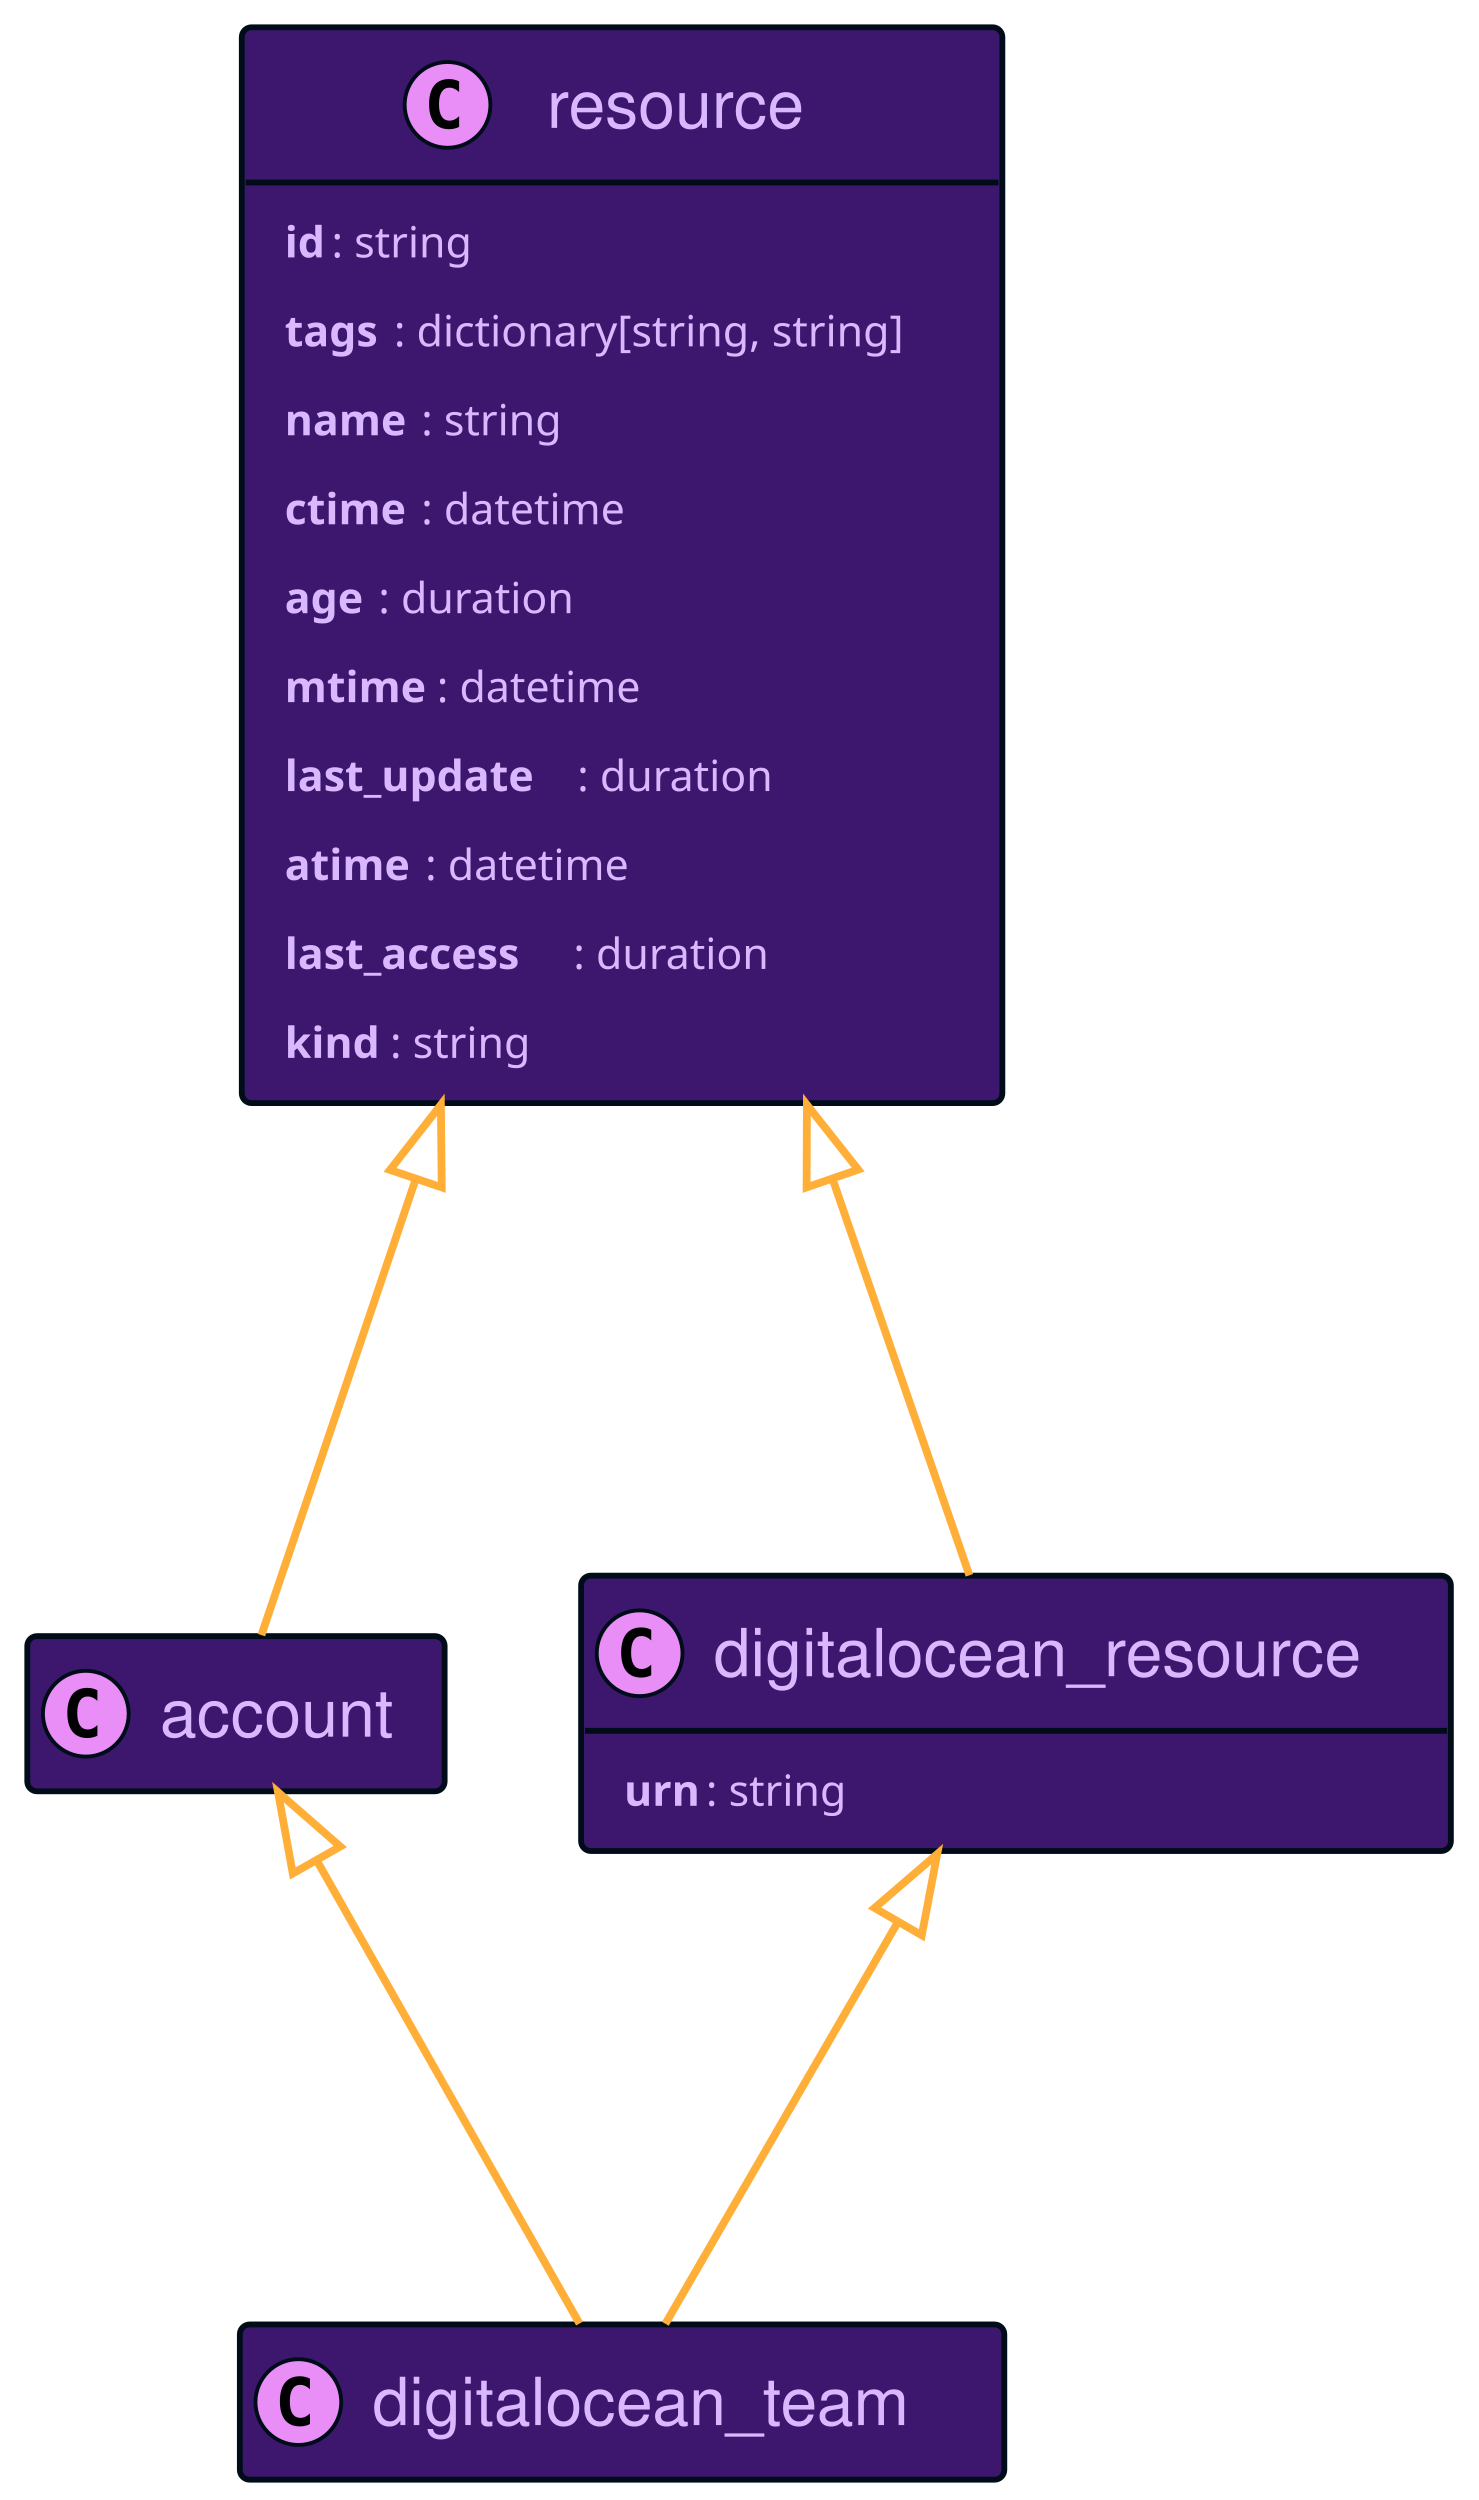
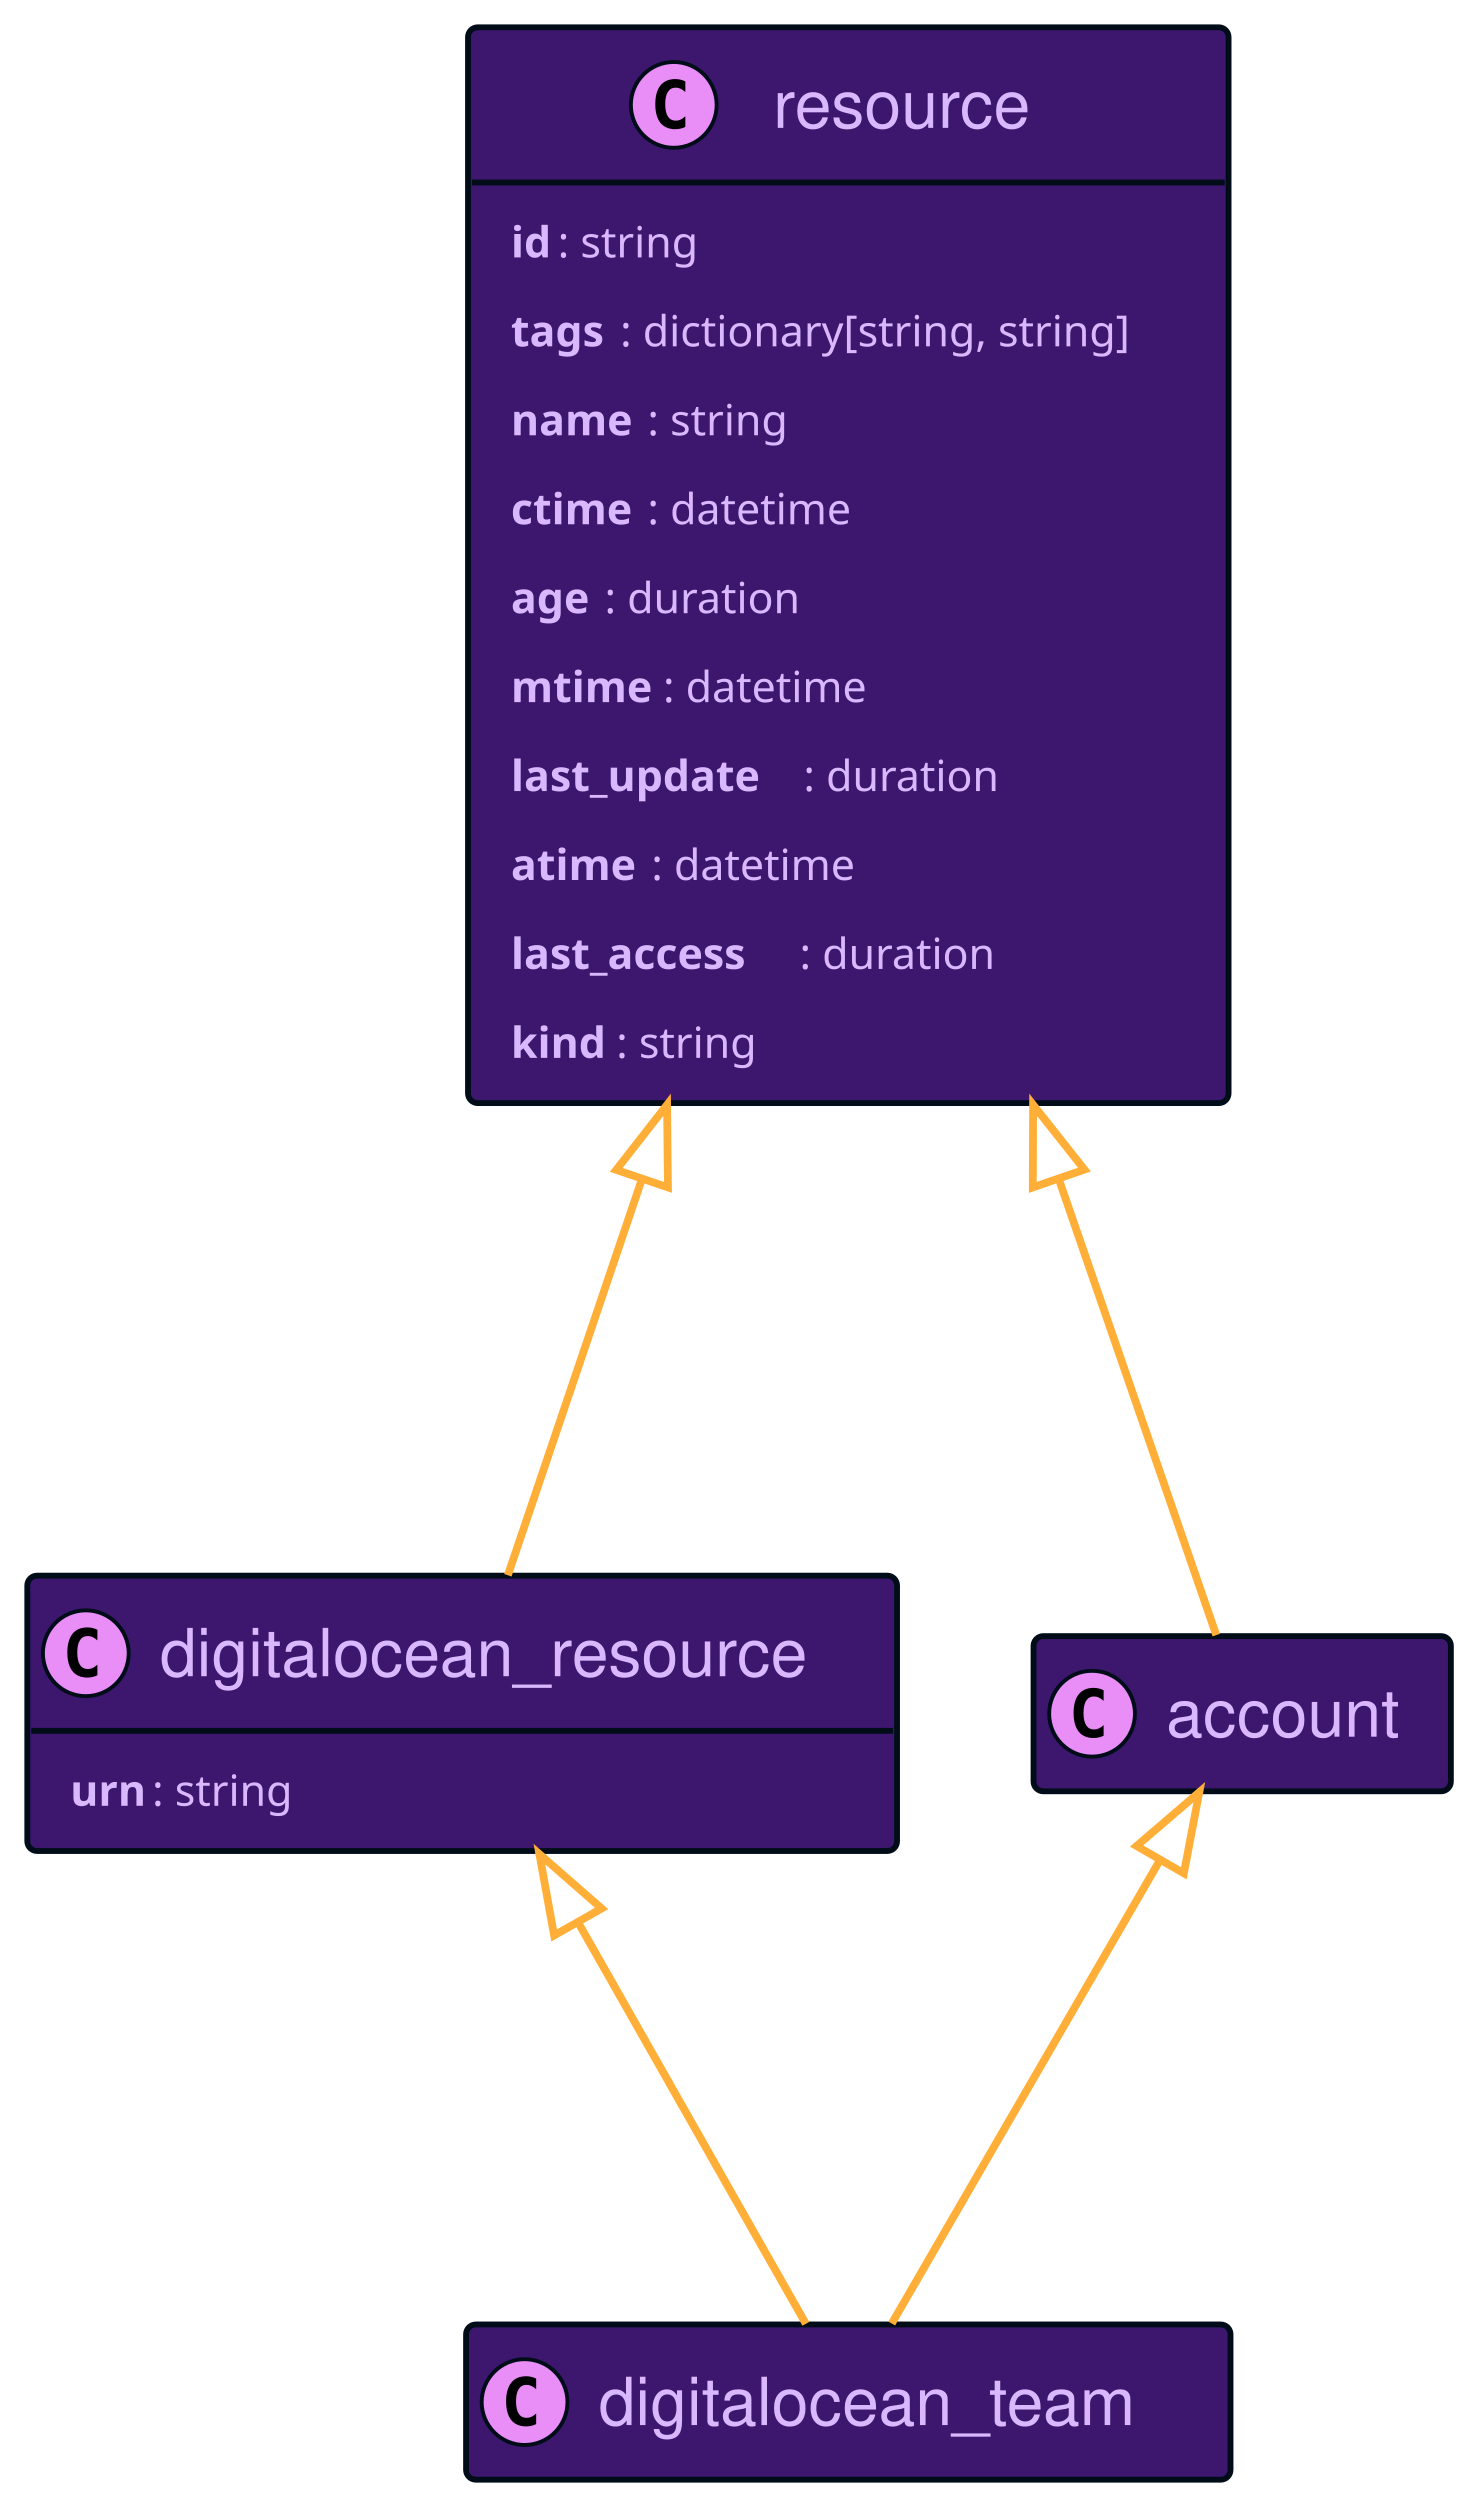
<svg xmlns="http://www.w3.org/2000/svg" xmlns:xlink="http://www.w3.org/1999/xlink" width="379" height="641" preserveAspectRatio="none" style="width:379px;height:641px;background:#00000000">
  <a xlink:actuate="onRequest" xlink:href="#a" xlink:show="new" xlink:title="#resource" xlink:type="simple" target="_top">
-     <rect id="a" width="195" height="275.836" x="62" y="7" fill="#3D176E" rx="2.5" ry="2.5" style="stroke:#000d19;stroke-width:1.5" />
-     <circle cx="114.75" cy="26.895" r="11" fill="#E98DF7" style="stroke:#000d19;stroke-width:1" />
-     <path d="M117.719 32.535q-.578.297-1.219.438-.64.156-1.344.156-2.5 0-3.828-1.64-1.312-1.657-1.312-4.782t1.312-4.781q1.328-1.656 3.828-1.656.703 0 1.344.156.656.156 1.219.453v2.719q-.625-.578-1.219-.844-.594-.281-1.219-.281-1.344 0-2.031 1.078-.688 1.062-.688 3.156 0 2.094.688 3.172.688 1.062 2.031 1.062.625 0 1.219-.265.594-.281 1.219-.86v2.72Z" />
-     <text x="140.25" y="32.78" fill="#D9B8FF" font-family="Helvetica" font-size="17" textLength="71">resource</text>
-     <path d="M63 46.789h193" style="stroke:#000d19;stroke-width:1.5" />
-     <text x="73" y="65.999" fill="#D9B8FF" font-family="sans-serif" font-size="11" font-weight="bold" textLength="12">id</text>
-     <text x="85" y="65.999" fill="#D9B8FF" font-family="sans-serif" font-size="11" textLength="41">: string</text>
-     <text x="73" y="88.804" fill="#D9B8FF" font-family="sans-serif" font-size="11" font-weight="bold" textLength="28">tags</text>
-     <text x="101" y="88.804" fill="#D9B8FF" font-family="sans-serif" font-size="11" textLength="145">: dictionary[string, string]</text>
-     <text x="73" y="111.609" fill="#D9B8FF" font-family="sans-serif" font-size="11" font-weight="bold" textLength="35">name</text>
-     <text x="108" y="111.609" fill="#D9B8FF" font-family="sans-serif" font-size="11" textLength="41">: string</text>
-     <text x="73" y="134.414" fill="#D9B8FF" font-family="sans-serif" font-size="11" font-weight="bold" textLength="35">ctime</text>
-     <text x="108" y="134.414" fill="#D9B8FF" font-family="sans-serif" font-size="11" textLength="58">: datetime</text>
-     <text x="73" y="157.218" fill="#D9B8FF" font-family="sans-serif" font-size="11" font-weight="bold" textLength="24">age</text>
-     <text x="97" y="157.218" fill="#D9B8FF" font-family="sans-serif" font-size="11" textLength="55">: duration</text>
-     <text x="73" y="180.023" fill="#D9B8FF" font-family="sans-serif" font-size="11" font-weight="bold" textLength="39">mtime</text>
-     <text x="112" y="180.023" fill="#D9B8FF" font-family="sans-serif" font-size="11" textLength="58">: datetime</text>
-     <text x="73" y="202.828" fill="#D9B8FF" font-family="sans-serif" font-size="11" font-weight="bold" textLength="75">last_update</text>
-     <text x="148" y="202.828" fill="#D9B8FF" font-family="sans-serif" font-size="11" textLength="55">: duration</text>
-     <text x="73" y="225.632" fill="#D9B8FF" font-family="sans-serif" font-size="11" font-weight="bold" textLength="36">atime</text>
-     <text x="109" y="225.632" fill="#D9B8FF" font-family="sans-serif" font-size="11" textLength="58">: datetime</text>
-     <text x="73" y="248.437" fill="#D9B8FF" font-family="sans-serif" font-size="11" font-weight="bold" textLength="74">last_access</text>
-     <text x="147" y="248.437" fill="#D9B8FF" font-family="sans-serif" font-size="11" textLength="55">: duration</text>
-     <text x="73" y="271.242" fill="#D9B8FF" font-family="sans-serif" font-size="11" font-weight="bold" textLength="27">kind</text>
-     <text x="100" y="271.242" fill="#D9B8FF" font-family="sans-serif" font-size="11" textLength="41">: string</text>
+     <rect id="a" width="195" height="275.836" x="120" y="7" fill="#3D176E" rx="2.5" ry="2.5" style="stroke:#000d19;stroke-width:1.5" />
+     <circle cx="172.75" cy="26.895" r="11" fill="#E98DF7" style="stroke:#000d19;stroke-width:1" />
+     <path d="M175.719 32.535q-.578.297-1.219.438-.64.156-1.344.156-2.5 0-3.828-1.64-1.312-1.657-1.312-4.782t1.312-4.781q1.328-1.656 3.828-1.656.703 0 1.344.156.656.156 1.219.453v2.719q-.625-.578-1.219-.844-.594-.281-1.219-.281-1.344 0-2.031 1.078-.688 1.062-.688 3.156 0 2.094.688 3.172.688 1.062 2.031 1.062.625 0 1.219-.265.594-.281 1.219-.86v2.72Z" />
+     <text x="198.25" y="32.78" fill="#D9B8FF" font-family="Helvetica" font-size="17" textLength="71">resource</text>
+     <path d="M121 46.789h193" style="stroke:#000d19;stroke-width:1.5" />
+     <text x="131" y="65.999" fill="#D9B8FF" font-family="sans-serif" font-size="11" font-weight="bold" textLength="12">id</text>
+     <text x="143" y="65.999" fill="#D9B8FF" font-family="sans-serif" font-size="11" textLength="41">: string</text>
+     <text x="131" y="88.804" fill="#D9B8FF" font-family="sans-serif" font-size="11" font-weight="bold" textLength="28">tags</text>
+     <text x="159" y="88.804" fill="#D9B8FF" font-family="sans-serif" font-size="11" textLength="145">: dictionary[string, string]</text>
+     <text x="131" y="111.609" fill="#D9B8FF" font-family="sans-serif" font-size="11" font-weight="bold" textLength="35">name</text>
+     <text x="166" y="111.609" fill="#D9B8FF" font-family="sans-serif" font-size="11" textLength="41">: string</text>
+     <text x="131" y="134.414" fill="#D9B8FF" font-family="sans-serif" font-size="11" font-weight="bold" textLength="35">ctime</text>
+     <text x="166" y="134.414" fill="#D9B8FF" font-family="sans-serif" font-size="11" textLength="58">: datetime</text>
+     <text x="131" y="157.218" fill="#D9B8FF" font-family="sans-serif" font-size="11" font-weight="bold" textLength="24">age</text>
+     <text x="155" y="157.218" fill="#D9B8FF" font-family="sans-serif" font-size="11" textLength="55">: duration</text>
+     <text x="131" y="180.023" fill="#D9B8FF" font-family="sans-serif" font-size="11" font-weight="bold" textLength="39">mtime</text>
+     <text x="170" y="180.023" fill="#D9B8FF" font-family="sans-serif" font-size="11" textLength="58">: datetime</text>
+     <text x="131" y="202.828" fill="#D9B8FF" font-family="sans-serif" font-size="11" font-weight="bold" textLength="75">last_update</text>
+     <text x="206" y="202.828" fill="#D9B8FF" font-family="sans-serif" font-size="11" textLength="55">: duration</text>
+     <text x="131" y="225.632" fill="#D9B8FF" font-family="sans-serif" font-size="11" font-weight="bold" textLength="36">atime</text>
+     <text x="167" y="225.632" fill="#D9B8FF" font-family="sans-serif" font-size="11" textLength="58">: datetime</text>
+     <text x="131" y="248.437" fill="#D9B8FF" font-family="sans-serif" font-size="11" font-weight="bold" textLength="74">last_access</text>
+     <text x="205" y="248.437" fill="#D9B8FF" font-family="sans-serif" font-size="11" textLength="55">: duration</text>
+     <text x="131" y="271.242" fill="#D9B8FF" font-family="sans-serif" font-size="11" font-weight="bold" textLength="27">kind</text>
+     <text x="158" y="271.242" fill="#D9B8FF" font-family="sans-serif" font-size="11" textLength="41">: string</text>
  </a>
-   <a xlink:actuate="onRequest" xlink:href="#b" xlink:show="new" xlink:title="#account" xlink:type="simple" target="_top">
-     <rect id="b" width="107" height="39.789" x="7" y="419.5" fill="#3D176E" rx="2.5" ry="2.5" style="stroke:#000d19;stroke-width:1.5" />
-     <circle cx="22" cy="439.394" r="11" fill="#E98DF7" style="stroke:#000d19;stroke-width:1" />
-     <path d="M24.969 445.035q-.578.297-1.219.438-.64.156-1.344.156-2.5 0-3.828-1.64-1.312-1.657-1.312-4.782t1.312-4.781q1.328-1.656 3.828-1.656.703 0 1.344.156.656.156 1.219.453v2.719q-.625-.579-1.219-.844-.594-.281-1.219-.281-1.343 0-2.031 1.078-.688 1.062-.688 3.156 0 2.094.688 3.172.688 1.062 2.031 1.062.625 0 1.219-.265.594-.281 1.219-.86v2.72Z" />
-     <text x="41" y="445.28" fill="#D9B8FF" font-family="Helvetica" font-size="17" textLength="65">account</text>
+   <a xlink:actuate="onRequest" xlink:href="#b" xlink:show="new" xlink:title="#digitalocean_resource" xlink:type="simple" target="_top">
+     <rect id="b" width="223" height="70.594" x="7" y="404" fill="#3D176E" rx="2.5" ry="2.5" style="stroke:#000d19;stroke-width:1.5" />
+     <circle cx="22" cy="423.894" r="11" fill="#E98DF7" style="stroke:#000d19;stroke-width:1" />
+     <path d="M24.969 429.535q-.578.297-1.219.438-.64.156-1.344.156-2.5 0-3.828-1.64-1.312-1.657-1.312-4.782t1.312-4.781q1.328-1.656 3.828-1.656.703 0 1.344.156.656.156 1.219.453v2.719q-.625-.579-1.219-.844-.594-.281-1.219-.281-1.343 0-2.031 1.078-.688 1.062-.688 3.156 0 2.094.688 3.172.688 1.062 2.031 1.062.625 0 1.219-.265.594-.281 1.219-.86v2.72Z" />
+     <text x="41" y="429.78" fill="#D9B8FF" font-family="Helvetica" font-size="17" textLength="181">digitalocean_resource</text>
+     <path d="M8 443.789h221" style="stroke:#000d19;stroke-width:1.5" />
+     <text x="18" y="463" fill="#D9B8FF" font-family="sans-serif" font-size="11" font-weight="bold" textLength="21">urn</text>
+     <text x="39" y="463" fill="#D9B8FF" font-family="sans-serif" font-size="11" textLength="41">: string</text>
  </a>
-   <a xlink:actuate="onRequest" xlink:href="#c" xlink:show="new" xlink:title="#digitalocean_resource" xlink:type="simple" target="_top">
-     <rect id="c" width="223" height="70.594" x="149" y="404" fill="#3D176E" rx="2.5" ry="2.5" style="stroke:#000d19;stroke-width:1.5" />
-     <circle cx="164" cy="423.894" r="11" fill="#E98DF7" style="stroke:#000d19;stroke-width:1" />
-     <path d="M166.969 429.535q-.578.297-1.219.438-.64.156-1.344.156-2.5 0-3.828-1.64-1.312-1.657-1.312-4.782t1.312-4.781q1.328-1.656 3.828-1.656.703 0 1.344.156.656.156 1.219.453v2.719q-.625-.579-1.219-.844-.594-.281-1.219-.281-1.344 0-2.031 1.078-.688 1.062-.688 3.156 0 2.094.688 3.172.688 1.062 2.031 1.062.625 0 1.219-.265.594-.281 1.219-.86v2.72Z" />
-     <text x="183" y="429.78" fill="#D9B8FF" font-family="Helvetica" font-size="17" textLength="181">digitalocean_resource</text>
-     <path d="M150 443.789h221" style="stroke:#000d19;stroke-width:1.5" />
-     <text x="160" y="463" fill="#D9B8FF" font-family="sans-serif" font-size="11" font-weight="bold" textLength="21">urn</text>
-     <text x="181" y="463" fill="#D9B8FF" font-family="sans-serif" font-size="11" textLength="41">: string</text>
+   <a xlink:actuate="onRequest" xlink:href="#c" xlink:show="new" xlink:title="#account" xlink:type="simple" target="_top">
+     <rect id="c" width="107" height="39.789" x="265" y="419.5" fill="#3D176E" rx="2.5" ry="2.5" style="stroke:#000d19;stroke-width:1.5" />
+     <circle cx="280" cy="439.394" r="11" fill="#E98DF7" style="stroke:#000d19;stroke-width:1" />
+     <path d="M282.969 445.035q-.578.297-1.219.438-.64.156-1.344.156-2.5 0-3.828-1.64-1.312-1.657-1.312-4.782t1.312-4.781q1.328-1.656 3.828-1.656.703 0 1.344.156.656.156 1.219.453v2.719q-.625-.579-1.219-.844-.594-.281-1.219-.281-1.344 0-2.031 1.078-.688 1.062-.688 3.156 0 2.094.688 3.172.688 1.062 2.031 1.062.625 0 1.219-.265.594-.281 1.219-.86v2.72Z" />
+     <text x="299" y="445.28" fill="#D9B8FF" font-family="Helvetica" font-size="17" textLength="65">account</text>
  </a>
  <a xlink:actuate="onRequest" xlink:href="#d" xlink:show="new" xlink:title="#digitalocean_team" xlink:type="simple" target="_top">
-     <rect id="d" width="196" height="39.789" x="61.5" y="596" fill="#3D176E" rx="2.5" ry="2.5" style="stroke:#000d19;stroke-width:1.5" />
-     <circle cx="76.5" cy="615.894" r="11" fill="#E98DF7" style="stroke:#000d19;stroke-width:1" />
-     <path d="M79.469 621.535q-.578.297-1.219.438-.64.156-1.344.156-2.5 0-3.828-1.64-1.312-1.657-1.312-4.782t1.312-4.781q1.328-1.657 3.828-1.657.703 0 1.344.157.656.156 1.219.453v2.719q-.625-.578-1.219-.844-.594-.281-1.219-.281-1.344 0-2.031 1.078-.688 1.062-.688 3.156 0 2.094.688 3.172.688 1.062 2.031 1.062.625 0 1.219-.265.594-.282 1.219-.86v2.72Z" />
-     <text x="95.5" y="621.78" fill="#D9B8FF" font-family="Helvetica" font-size="17" textLength="154">digitalocean_team</text>
+     <rect id="d" width="196" height="39.789" x="119.5" y="596" fill="#3D176E" rx="2.5" ry="2.5" style="stroke:#000d19;stroke-width:1.5" />
+     <circle cx="134.5" cy="615.894" r="11" fill="#E98DF7" style="stroke:#000d19;stroke-width:1" />
+     <path d="M137.469 621.535q-.578.297-1.219.438-.64.156-1.344.156-2.5 0-3.828-1.64-1.312-1.657-1.312-4.782t1.312-4.781q1.328-1.657 3.828-1.657.703 0 1.344.157.656.156 1.219.453v2.719q-.625-.578-1.219-.844-.594-.281-1.219-.281-1.344 0-2.031 1.078-.688 1.062-.688 3.156 0 2.094.688 3.172.688 1.062 2.031 1.062.625 0 1.219-.265.594-.282 1.219-.86v2.72Z" />
+     <text x="153.5" y="621.78" fill="#D9B8FF" font-family="Helvetica" font-size="17" textLength="154">digitalocean_team</text>
  </a>
-   <path fill="none" d="M106.61 302.27c-15.84 46.79-31.21 92.2-39.59 116.97M100 299.96l13.04-16.7.22 21.19-13.26-4.49zm113.5 2.43 35.05 101.51m-41.74-99.45.08-21.19 13.15 16.62-13.23 4.57zm23.24 188.66c-20.1 34.72-45.25 78.18-59.45 102.71m53.63-106.62 16.07-13.81-3.96 20.82-12.11-7.01zm-143-12.16c20.53 36.18 51.17 90.19 67.35 118.71M75.06 480.36l-3.78-20.85 15.96 13.94-12.18 6.91z" style="stroke:#ffaf37;stroke-width:2" />
+   <path fill="none" d="M164.57 302.39c-12.96 38.29-25.61 75.65-34.36 101.51M158 299.96l13.04-16.7.22 21.19-13.26-4.49zm113.46 2.31c16.16 46.79 31.84 92.2 40.39 116.97m-47.04-114.79.08-21.19 13.15 16.62-13.23 4.57zM148.35 493.11c19.7 34.72 44.35 78.18 58.27 102.71m-64.54-99.58-3.78-20.85 15.95 13.94-12.17 6.91zm155.27-19.2c-20.94 36.18-52.2 90.19-68.71 118.71m62.78-122.44 16.08-13.8-3.96 20.81-12.12-7.01z" style="stroke:#ffaf37;stroke-width:2" />
</svg>
